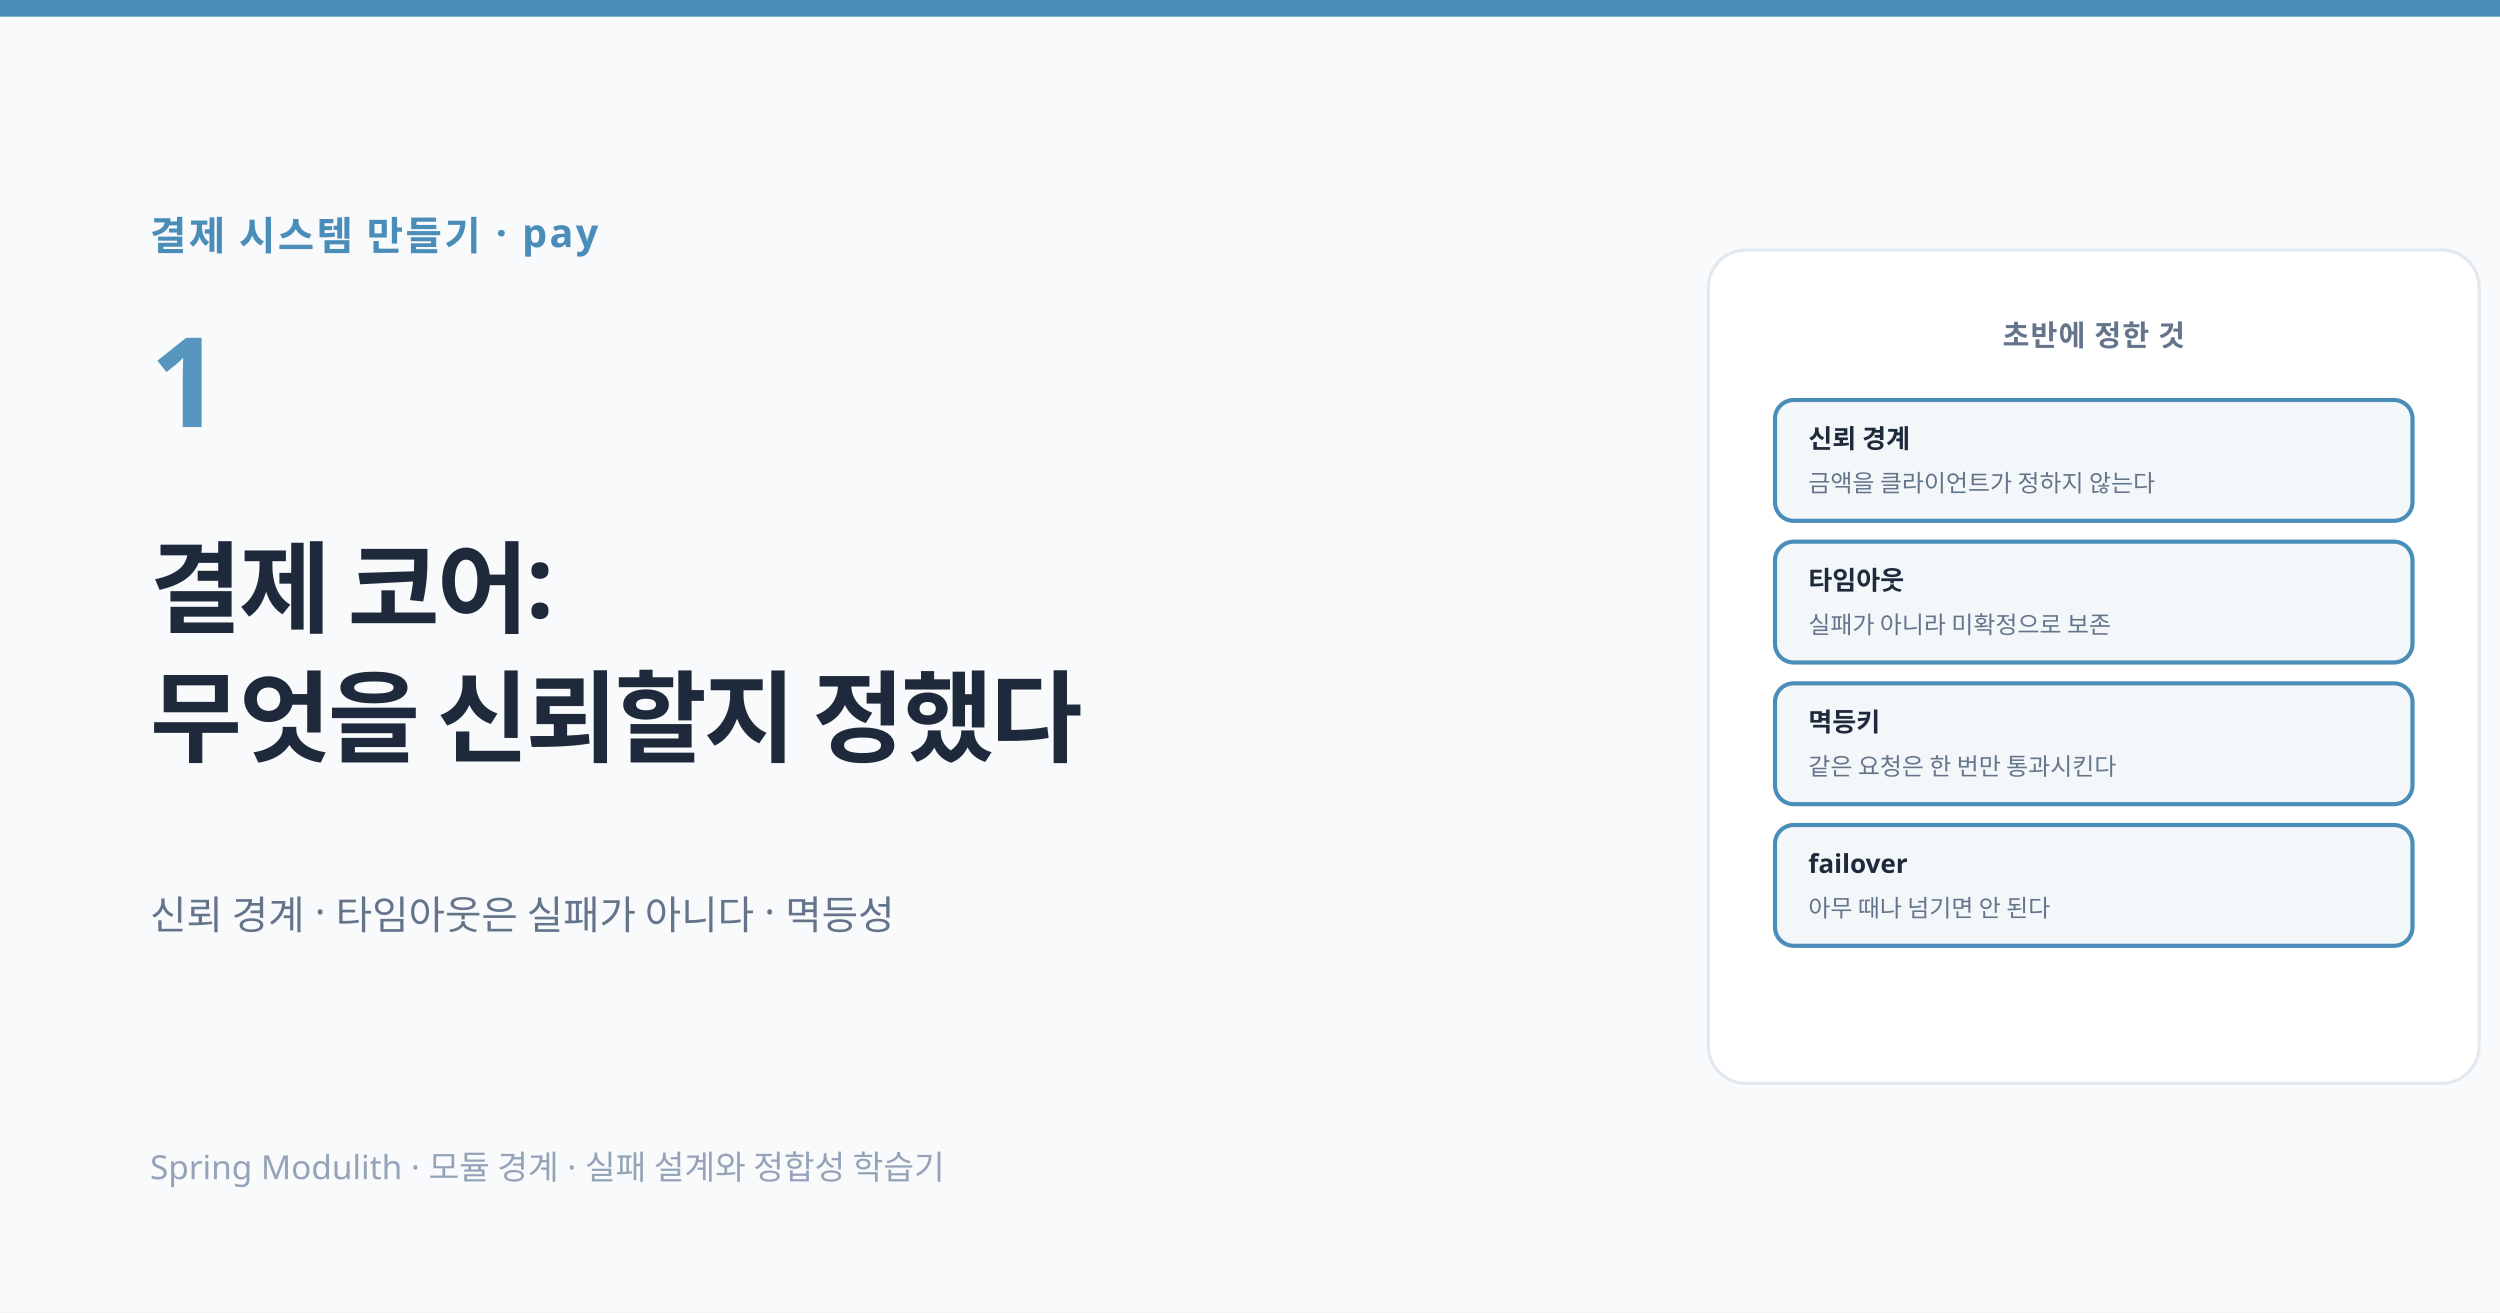
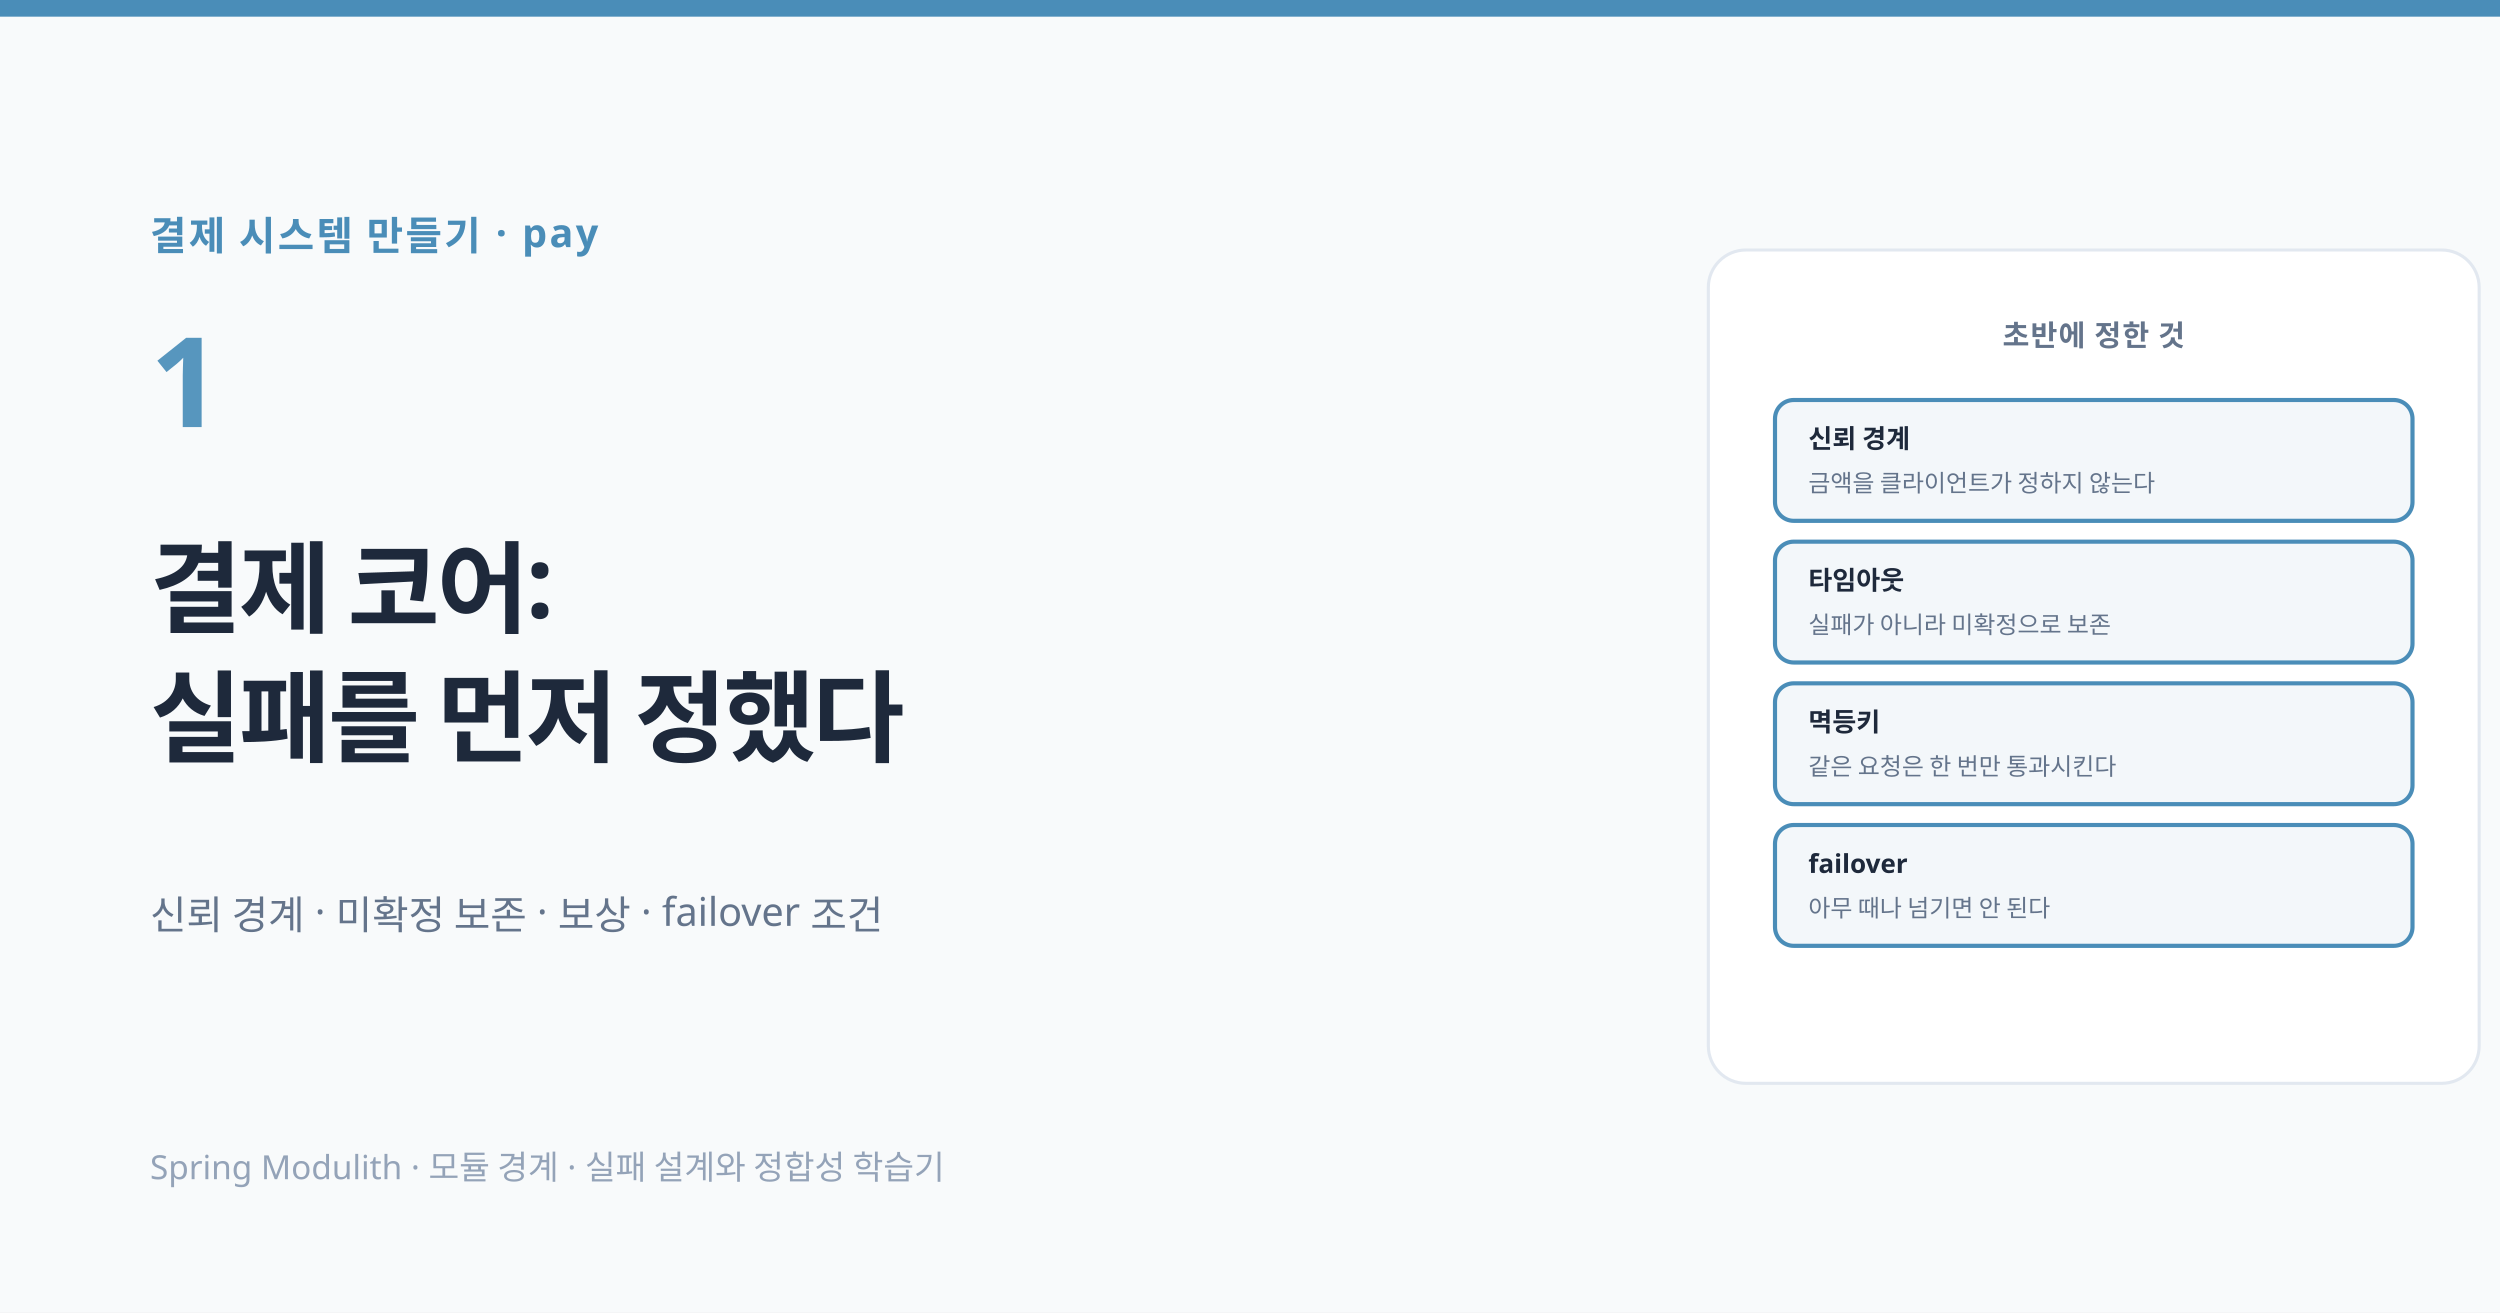
<svg xmlns="http://www.w3.org/2000/svg" viewBox="0 0 1200 630" font-family="'Pretendard', 'Apple SD Gothic Neo', system-ui, sans-serif">
  <rect width="1200" height="630" fill="#f8fafb" />
  <rect width="1200" height="8" fill="#4a8db8" />
  <rect x="820" y="120" width="370" height="400" rx="18" fill="#ffffff" stroke="#e2e8f0" stroke-width="1.5" />
  <text x="1005" y="166" text-anchor="middle" font-size="14" font-weight="700" fill="#64748b" letter-spacing="0.04em">초반에 정한 것</text>
  <rect x="852" y="192" width="306" height="58" rx="9" fill="#4a8db810" stroke="#4a8db8" stroke-width="2" />
  <text x="868" y="215" font-size="12.5" font-weight="700" fill="#1e293b">신뢰 경계</text>
  <text x="868" y="236" font-size="11.5" fill="#64748b">금액을 클라이언트가 정하지 않는다</text>
  <rect x="852" y="260" width="306" height="58" rx="9" fill="#4a8db810" stroke="#4a8db8" stroke-width="2" />
  <text x="868" y="283" font-size="12.5" font-weight="700" fill="#1e293b">타임아웃</text>
  <text x="868" y="304" font-size="11.5" fill="#64748b">실패가 아니라 미확정으로 보존</text>
  <rect x="852" y="328" width="306" height="58" rx="9" fill="#4a8db810" stroke="#4a8db8" stroke-width="2" />
  <text x="868" y="351" font-size="12.5" font-weight="700" fill="#1e293b">멱등키</text>
  <text x="868" y="372" font-size="11.5" fill="#64748b">같은 요청은 한 번만 통과시킨다</text>
  <rect x="852" y="396" width="306" height="58" rx="9" fill="#4a8db810" stroke="#4a8db8" stroke-width="2" />
  <text x="868" y="419" font-size="12.5" font-weight="700" fill="#1e293b">failover</text>
  <text x="868" y="440" font-size="11.5" fill="#64748b">아무 때나 넘기면 안 된다</text>
  <text x="72" y="120" font-size="19" font-weight="700" fill="#4a8db8" letter-spacing="0.06em">결제 시스템 만들기 · pay</text>
  <text x="72" y="205" font-size="60" font-weight="900" fill="#4a8db8" opacity="0.92">1</text>
  <text x="72" y="300" font-size="48" font-weight="800" fill="#1e293b" letter-spacing="-0.03em">결제 코어:</text>
-   <text x="72" y="362" font-size="48" font-weight="800" fill="#1e293b" letter-spacing="-0.03em">무엇을 신뢰할지 정했다</text>
-   <text x="72" y="446" font-size="19" fill="#64748b">신뢰 경계 · 타임아웃은 실패가 아니다 · 멱등성</text>
+   <text x="72" y="362" font-size="48" font-weight="800" fill="#1e293b" letter-spacing="-0.03em">실패를 먼저 정했다</text>
+   <text x="72" y="446" font-size="19" fill="#64748b">신뢰 경계 · 미확정 보존 · 보상 · failover 조건</text>
  <text x="72" y="566" font-size="16" fill="#94a3b8">Spring Modulith · 모듈 경계 · 실패 설계와 정합성 학습기</text>
</svg>
